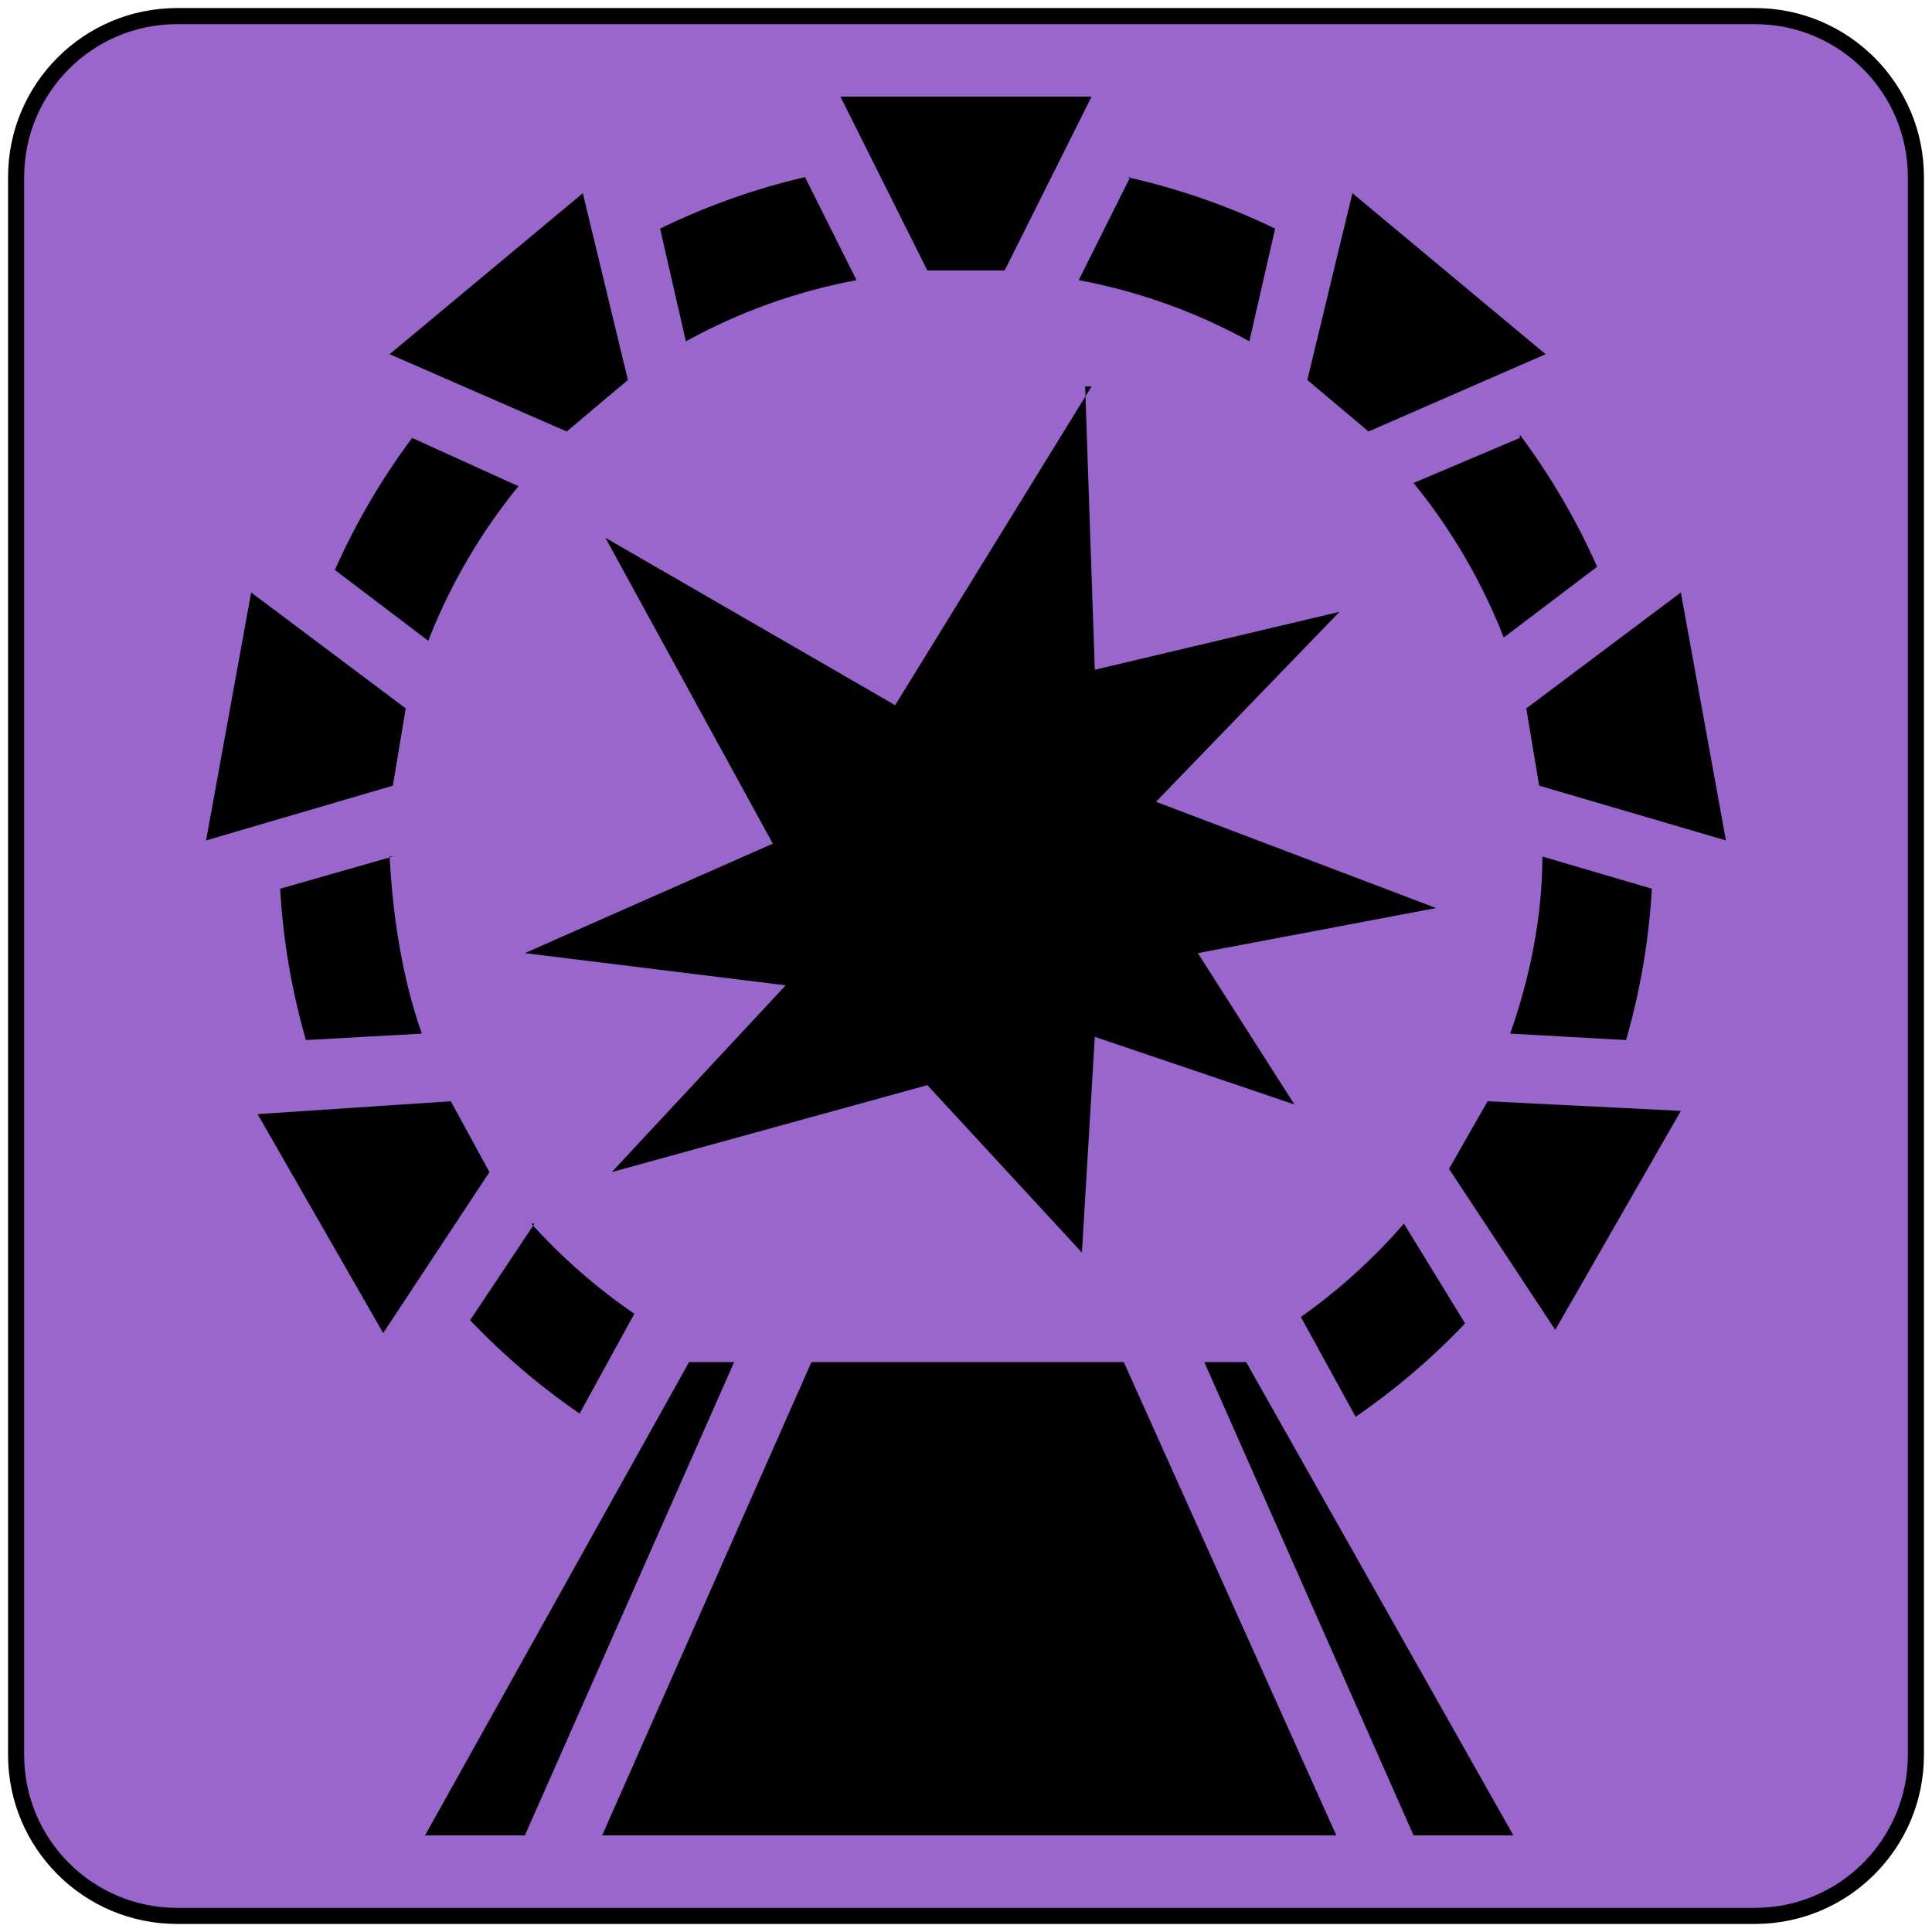
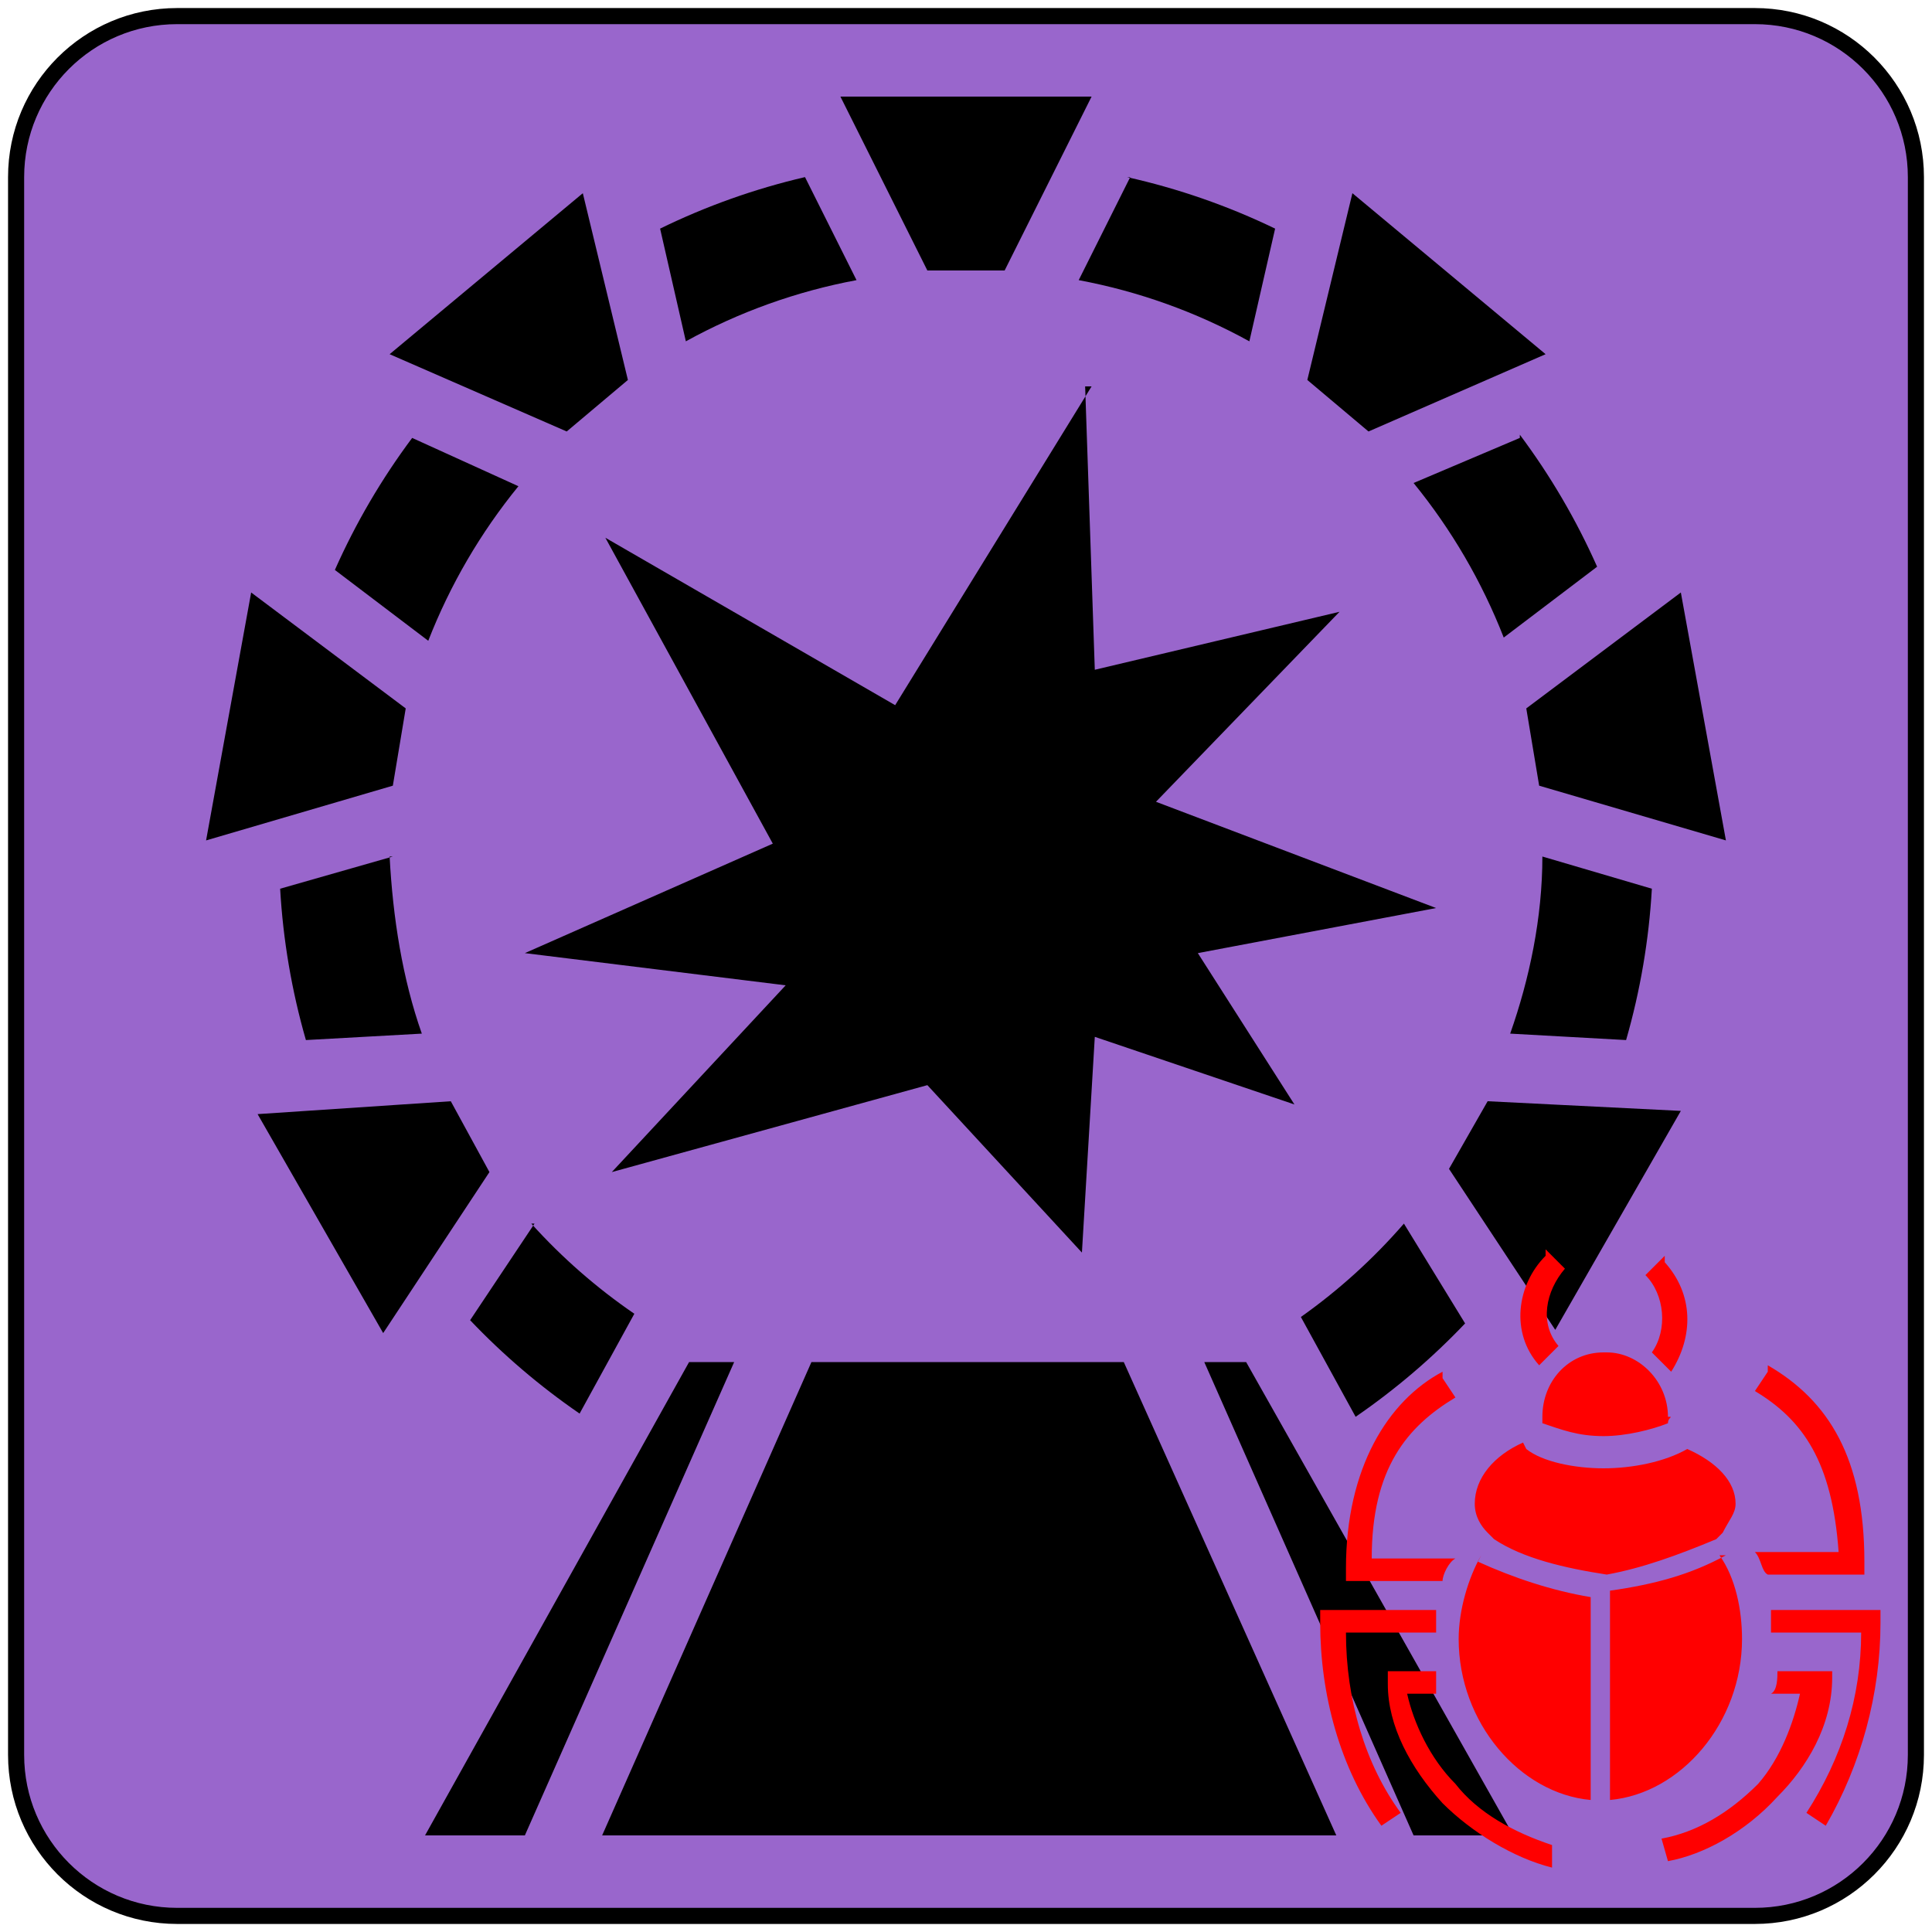
<svg xmlns="http://www.w3.org/2000/svg" height="60" width="60" viewbox="0 0 60 60">
  <rect x="0.5" y="0.5" width="59" height="59" rx="5" ry="5" style="fill:#9966cc;stroke:#000000;stroke-width:0.5px" />
  <path d="m 26.1,3.0 2.7,5.4 h 2.4 l 2.7,-5.4 z m -1.1,2.5 a 21.2,21.2 0 0 0 -4.5,1.6 l 0.8,3.5 A 17.7,17.7 0 0 1 26.6,8.7 Z m 10.1,0 -1.6,3.2 a 17.7,17.7 0 0 1 5.3,1.9 l 0.8,-3.5 A 21.2,21.2 0 0 0 35.0,5.5 Z m 6.9,0.5 -1.4,5.8 1.9,1.6 5.5,-2.4 -6.0,-5.0 z m -23.9,0.0 -6.0,5.0 5.5,2.4 1.9,-1.6 -1.4,-5.8 z m 15.8,6.0 -6.1,9.9 -9.0,-5.2 5.2,9.5 -7.7,3.4 8.1,1.0 -5.4,5.8 9.8,-2.7 4.8,5.2 0.4,-6.7 6.2,2.1 -3.0,-4.7 7.4,-1.4 -8.7,-3.3 5.7,-5.9 -7.6,1.8 -0.3,-8.8 z m 13.3,1.6 -3.3,1.4 a 17.9,17.9 0 0 1 2.8,4.8 l 2.9,-2.2 a 21.3,21.3 0 0 0 -2.4,-4.1 z m -34.4,0.0 a 21.3,21.3 0 0 0 -2.4,4.1 l 2.9,2.2 a 17.9,17.9 0 0 1 2.8,-4.8 z m 39.4,4.8 -4.8,3.6 0.4,2.4 5.8,1.7 -1.4,-7.7 z m -44.4,0.0 -1.4,7.7 5.8,-1.7 0.4,-2.4 L 7.8,18.4 Z M 47.9,26.6 c 0.0,1.9 -0.4,3.8 -1.0,5.5 l 3.6,0.2 a 21.4,21.4 0 0 0 0.8,-4.7 z m -35.7,0.0 -3.5,1.0 a 21.4,21.4 0 0 0 0.8,4.7 l 3.6,-0.2 c -0.6,-1.7 -0.9,-3.6 -1.0,-5.5 z m 34.0,7.6 -1.2,2.1 3.3,5.0 3.9,-6.8 z m -32.2,0.0 -6.0,0.4 3.9,6.8 3.3,-5.0 z m 29.6,3.8 a 18.0,18.0 0 0 1 -3.2,2.9 l 1.7,3.1 a 21.5,21.5 0 0 0 3.4,-2.9 z m -27.0,0.0 -2.0,3.0 a 21.5,21.5 0 0 0 3.4,2.9 l 1.7,-3.1 A 18.0,18.0 0 0 1 16.5,38.0 Z m 4.8,4.3 -8.2,14.7 h 3.1 l 6.5,-14.7 z m 3.8,0 -6.5,14.7 H 41.5 L 34.9,42.3 Z m 12.2,0 6.5,14.7 h 3.1 L 38.7,42.3 Z" style="fill:#000000;stroke:none" />
+   <path d="m 48.0,39.0 c -0.9,0.9 -1.1,2.4 -0.2,3.4 0.2,-0.2 0.4,-0.4 0.6,-0.6 -0.6,-0.7 -0.4,-1.7 0.2,-2.4 l -0.6,-0.6 z m 3.7,0 -0.6,0.6 c 0.6,0.6 0.7,1.7 0.2,2.4 0.2,0.2 0.4,0.4 0.6,0.6 0.7,-1.1 0.7,-2.4 -0.2,-3.4 z m -1.9,3.0 c -1.1,0 -1.9,0.9 -1.9,2.0 0.0,0.0 0.0,0.0 0.0,0.2 v 0 c 0.6,0.2 1.1,0.4 1.9,0.4 0.7,0 1.5,-0.2 2.0,-0.4 v 0 c 0,-0.2 0.2,-0.2 0,-0.2 0,-1.1 -0.9,-2.0 -1.9,-2.0 z m -5.0,0.6 c -1.7,0.9 -3.0,3.0 -3.0,6.1 v 0.4 h 3.0 c 0,-0.2 0.2,-0.6 0.4,-0.7 h -2.6 c 0,-2.8 1.1,-4.1 2.6,-5.0 l -0.4,-0.6 z m 10.1,0 -0.4,0.6 c 1.5,0.9 2.4,2.2 2.6,5.0 h -2.6 c 0.2,0.2 0.2,0.6 0.4,0.7 h 3.0 v -0.4 c 0,-3.2 -1.1,-5.0 -3.0,-6.1 z m -7.6,2.2 c -0.9,0.4 -1.5,1.1 -1.5,1.9 0,0.4 0.2,0.7 0.4,0.9 l 0.2,0.2 c 0.9,0.6 2.2,0.9 3.5,1.1 1.1,-0.2 2.2,-0.6 3.4,-1.1 l 0.2,-0.2 c 0.2,-0.4 0.4,-0.6 0.4,-0.9 0,-0.7 -0.6,-1.3 -1.5,-1.7 -0.7,0.4 -1.7,0.6 -2.6,0.6 -0.9,0 -1.9,-0.2 -2.4,-0.6 z m 6.3,3.5 c -1.1,0.6 -2.2,0.9 -3.6,1.1 v 6.5 c 2.2,-0.2 4.1,-2.4 4.1,-5.0 0.0,-0.9 -0.2,-1.9 -0.7,-2.6 z m -7.6,0 c -0.4,0.7 -0.7,1.7 -0.7,2.6 0,2.6 1.9,4.8 4.1,5.0 V 49.6 C 48.2,49.4 47.0,49.0 45.9,48.5 Z m -5.0,1.7 v 0.4 c 0,2.2 0.6,4.5 1.9,6.3 l 0.6,-0.4 c -1.1,-1.5 -1.7,-3.5 -1.7,-5.6 h 2.8 c 0,-0.2 0,-0.6 0,-0.7 h -3.7 z m 14.0,0.0 c 0.0,0.2 0,0.6 0,0.7 h 2.8 c 0,2.0 -0.6,3.9 -1.7,5.6 l 0.6,0.4 C 57.8,54.8 58.4,52.6 58.4,50.4 v -0.4 h -3.7 z m -11.9,1.9 v 0.4 c 0,1.3 0.7,2.6 1.7,3.7 0.9,0.9 2.2,1.7 3.4,2.0 L 48.2,57.3 C 47.0,56.9 45.9,56.3 45.2,55.4 44.4,54.6 43.9,53.5 43.7,52.6 h 0.9 c 0.0,-0.2 0,-0.6 0.0,-0.7 z m 12.1,0 c 0.0,0.2 0,0.6 -0.2,0.7 h 0.9 c -0.2,0.9 -0.6,2.0 -1.3,2.8 -0.9,0.9 -1.9,1.5 -3.0,1.7 l 0.2,0.7 c 1.1,-0.2 2.4,-0.9 3.4,-2.0 0.9,-0.9 1.7,-2.2 1.7,-3.7 v -0.2 z" style="fill:#ff0000;stoke:none" />
</svg>
